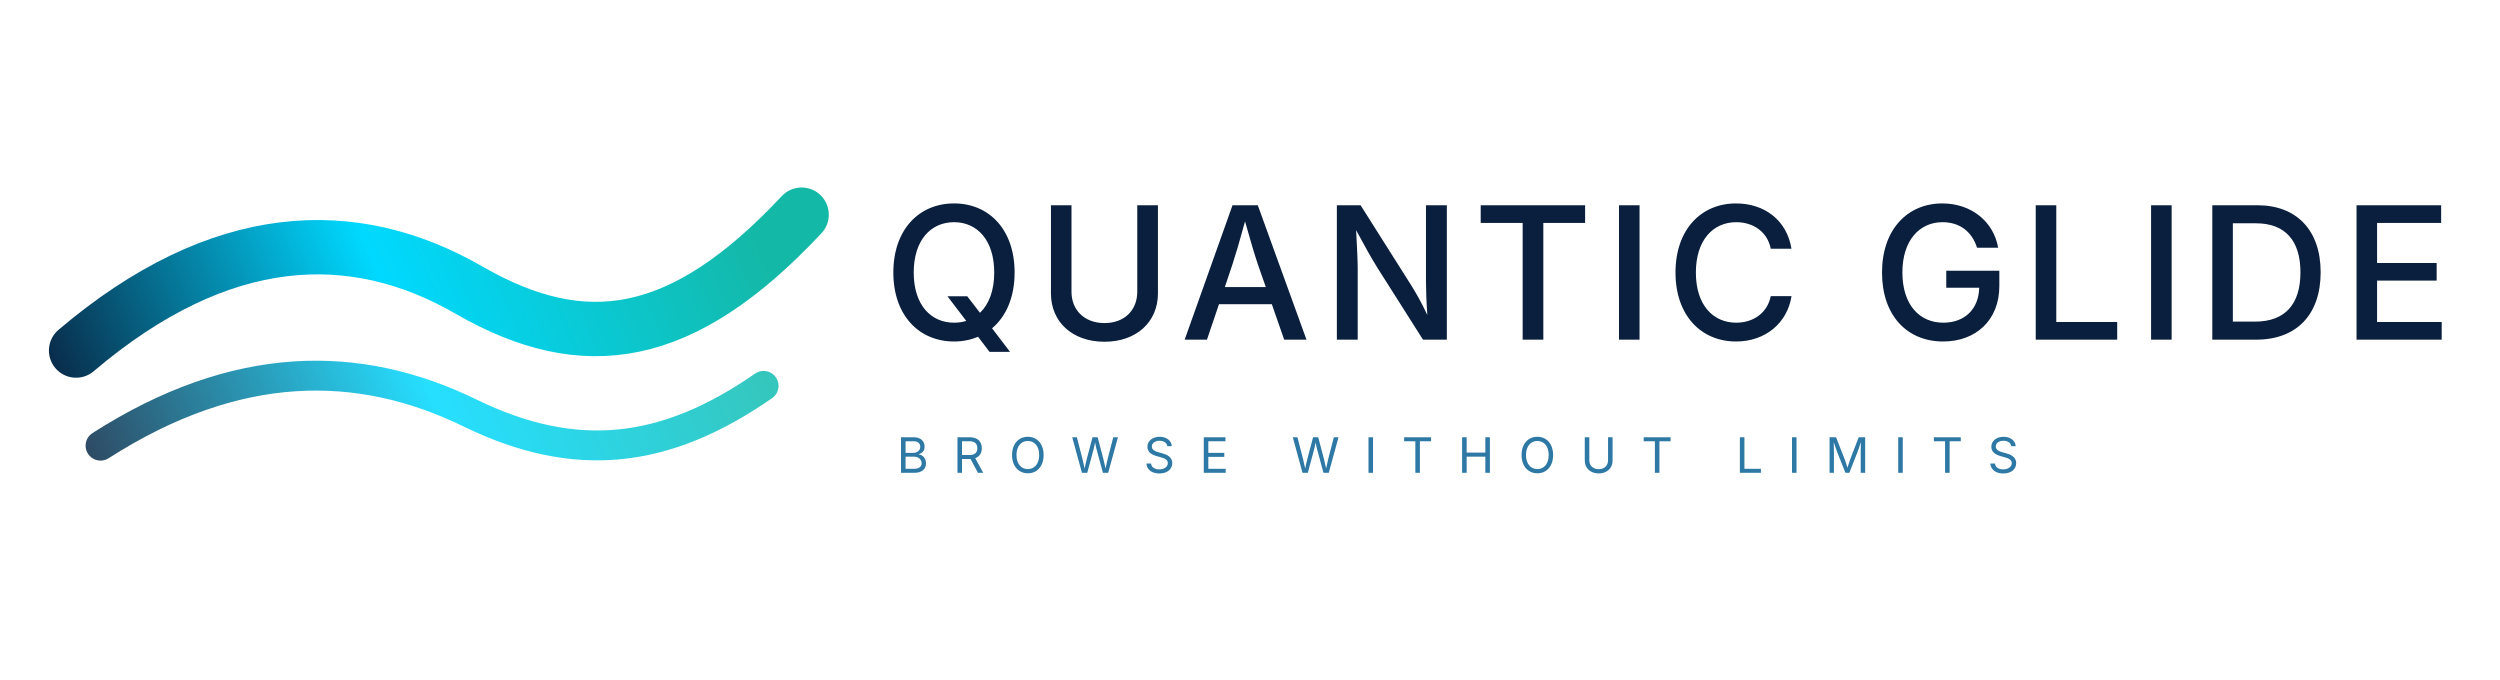
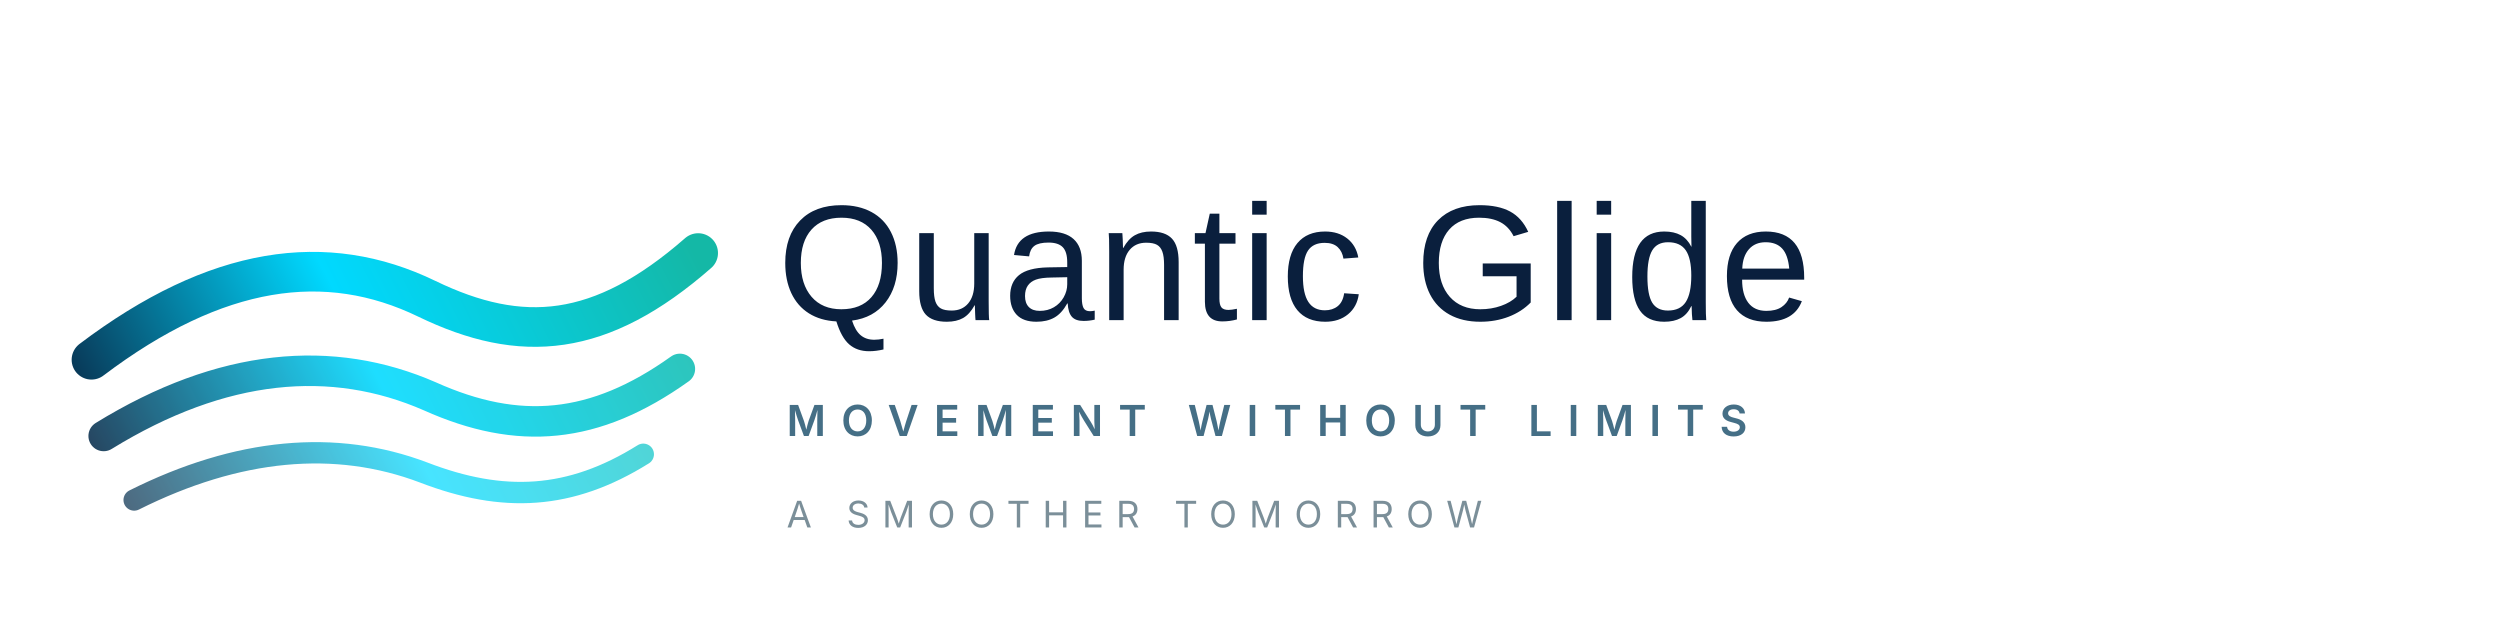
- <svg xmlns="http://www.w3.org/2000/svg" viewBox="0 0 920 250" role="img" aria-labelledby="t">
+ <svg xmlns="http://www.w3.org/2000/svg" viewBox="0 0 820 210" role="img" aria-label="Quantic Glide — Movement Without Limits">
  <defs>
-     <linearGradient id="g" x1="20" y1="160" x2="265" y2="55" gradientUnits="userSpaceOnUse">
+     <linearGradient id="g" x1="20" y1="145" x2="210" y2="48" gradientUnits="userSpaceOnUse">
      <stop stop-color="#0A1F3D" />
-       <stop offset=".5" stop-color="#00D9FF" />
+       <stop offset=".48" stop-color="#00D9FF" />
      <stop offset="1" stop-color="#14B8A6" />
    </linearGradient>
  </defs>
  <g fill="none" stroke="url(#g)" stroke-linecap="round">
-     <path d="M28 129c53-45 102-47 145-22 42 24 78 19 122-28" stroke-width="20" />
-     <path d="M37 164c50-32 95-32 136-12 39 19 72 15 108-10" stroke-width="11" opacity=".85" />
+     <path d="M30 118c41-31 77-36 110-20 31 15 57 13 89-15" stroke-width="13" />
+     <path d="M34 143c39-24 75-27 107-13 29 13 54 11 82-9" stroke-width="10" opacity=".88" />
+     <path d="M44 164c34-17 66-20 95-9 26 10 48 9 72-6" stroke-width="7" opacity=".72" />
  </g>
-   <text x="325" y="125" fill="#0A1F3D" font-family="Space Grotesk,Inter,Arial,sans-serif" font-size="68" font-weight="500" letter-spacing="4">QUANTIC GLIDE</text>
-   <text x="330" y="174" fill="#2D78A5" font-family="Inter,Arial,sans-serif" font-size="18" letter-spacing="9">BROWSE WITHOUT LIMITS</text>
+   <text x="255" y="105" fill="#0A1F3D" font-family="Space Grotesk,Arial,sans-serif" font-size="54" font-weight="500" letter-spacing="1">Quantic Glide</text>
+   <text x="258" y="143" fill="#456f86" font-family="Inter,Arial,sans-serif" font-size="14" font-weight="600" letter-spacing="5">MOVEMENT WITHOUT LIMITS</text>
+   <text x="258" y="173" fill="#7b8f99" font-family="Inter,Arial,sans-serif" font-size="12" letter-spacing="4">A SMOOTHER TOMORROW</text>
</svg>
